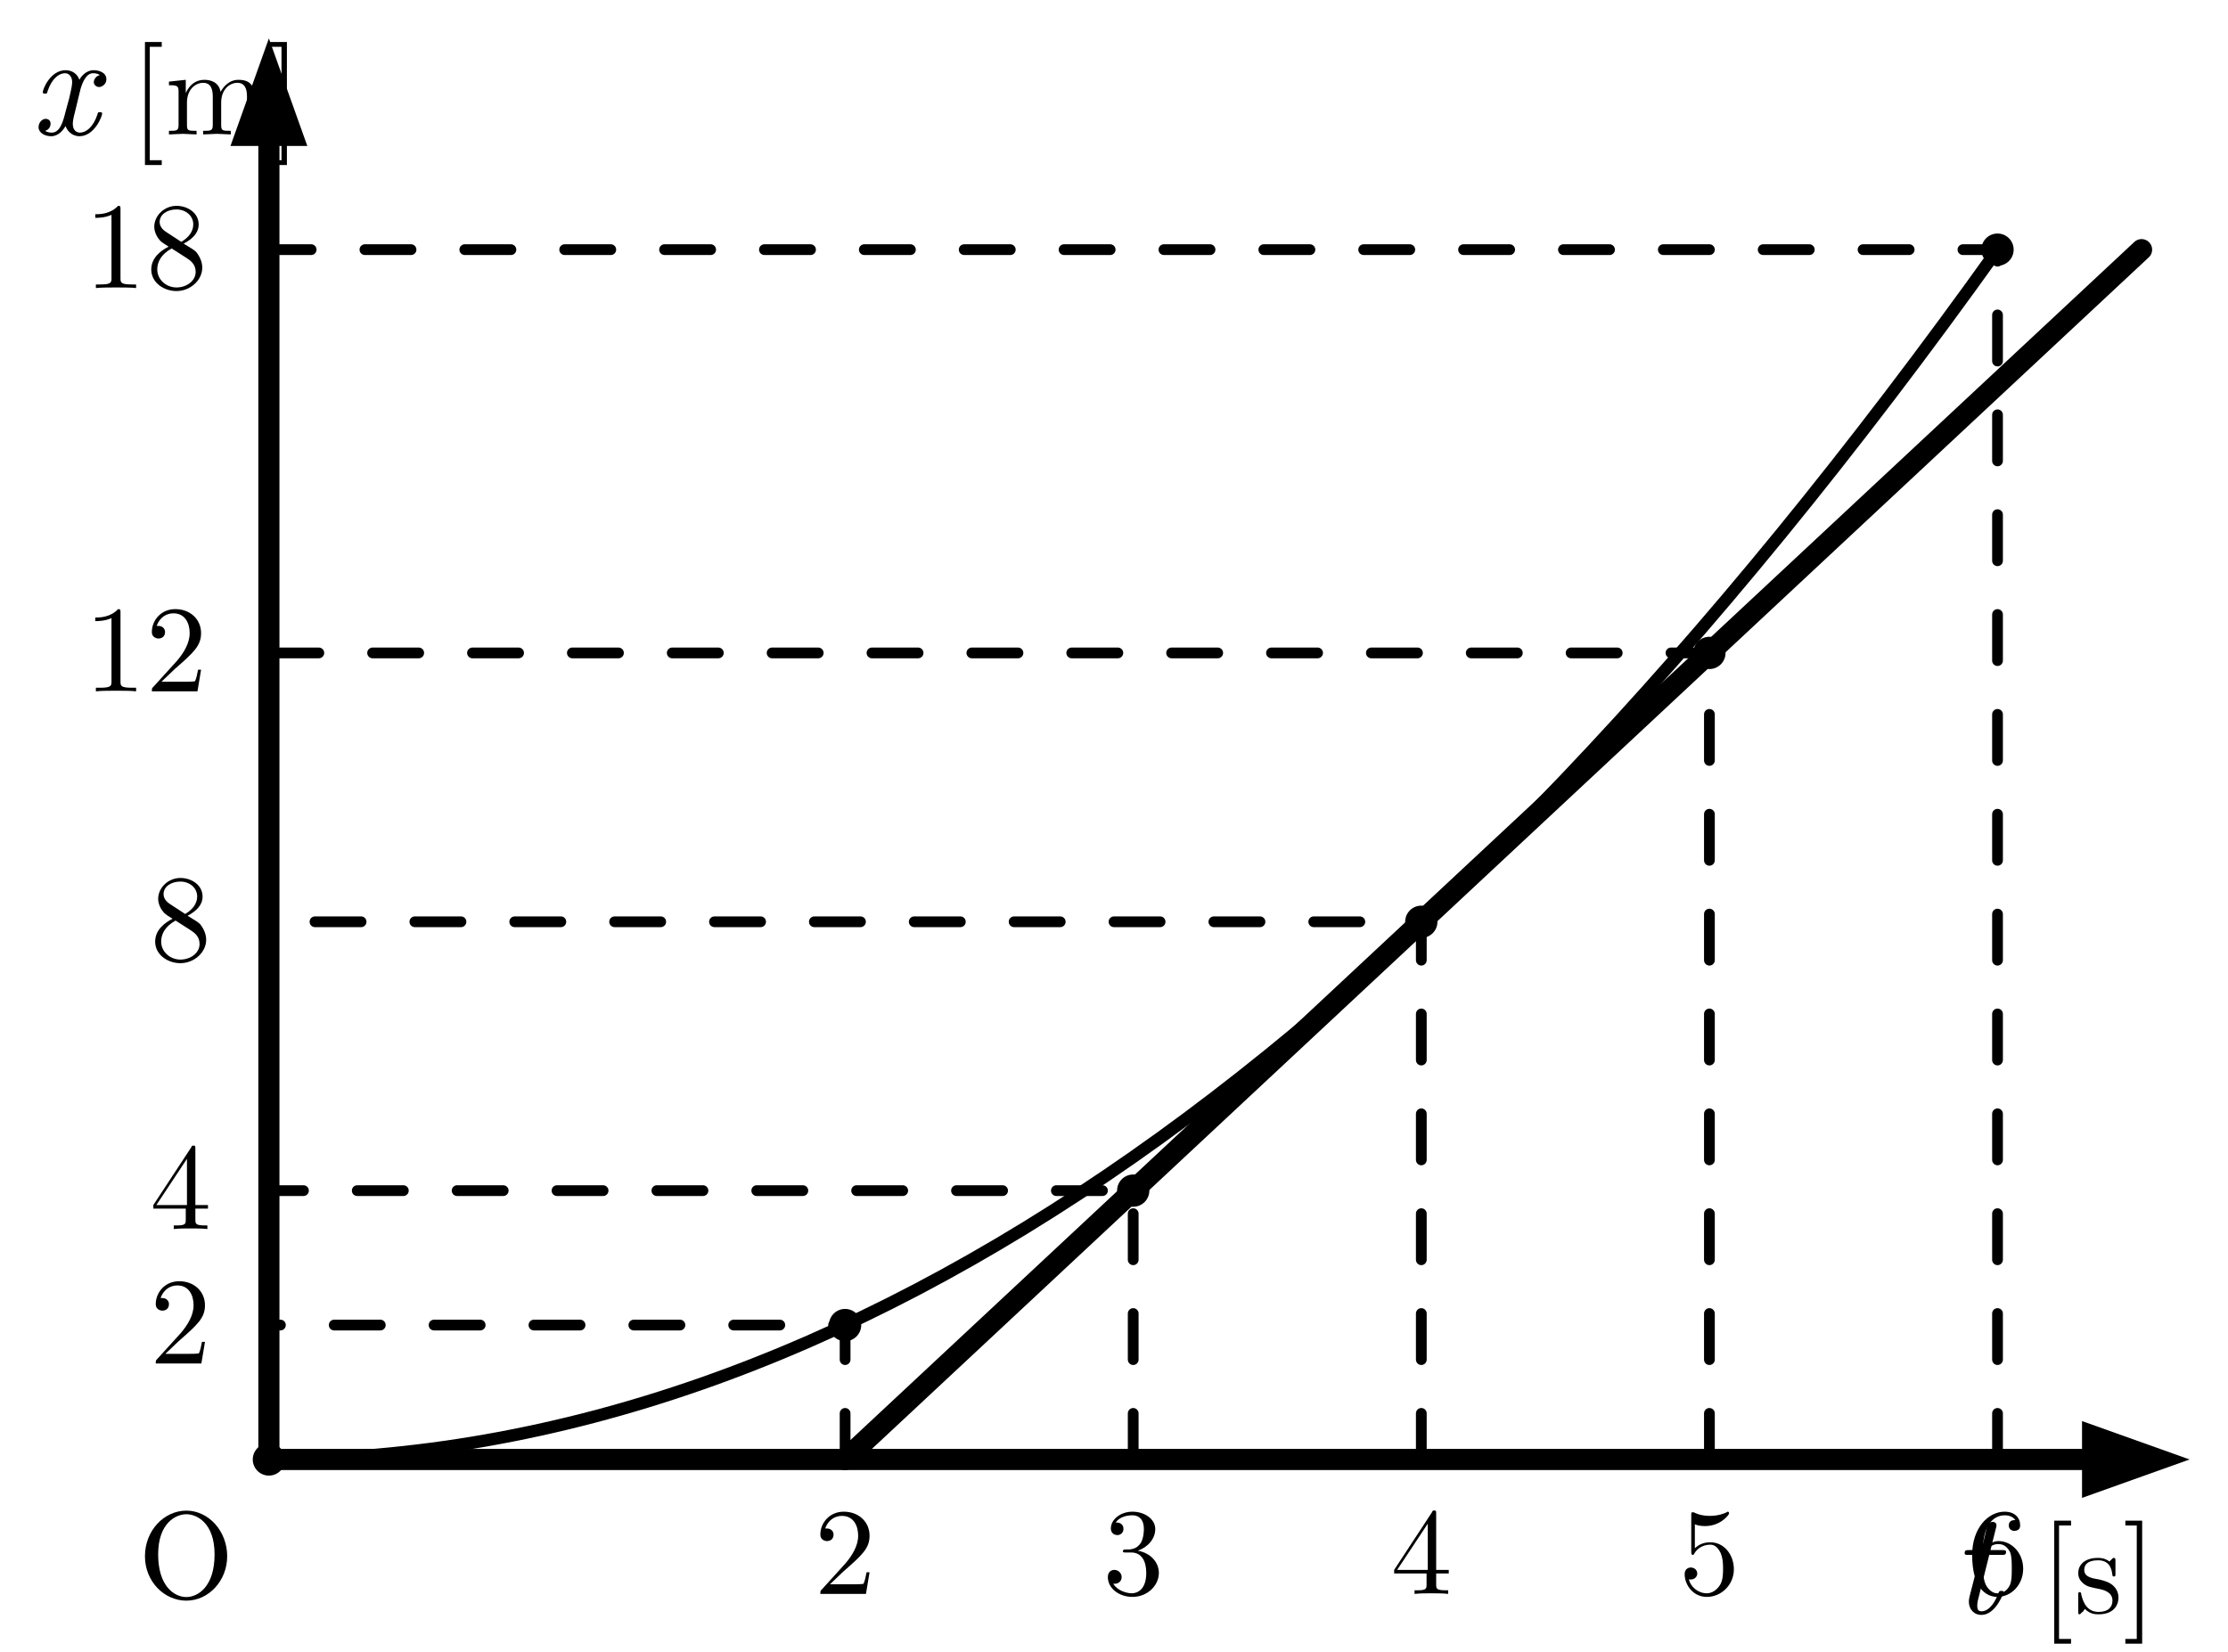
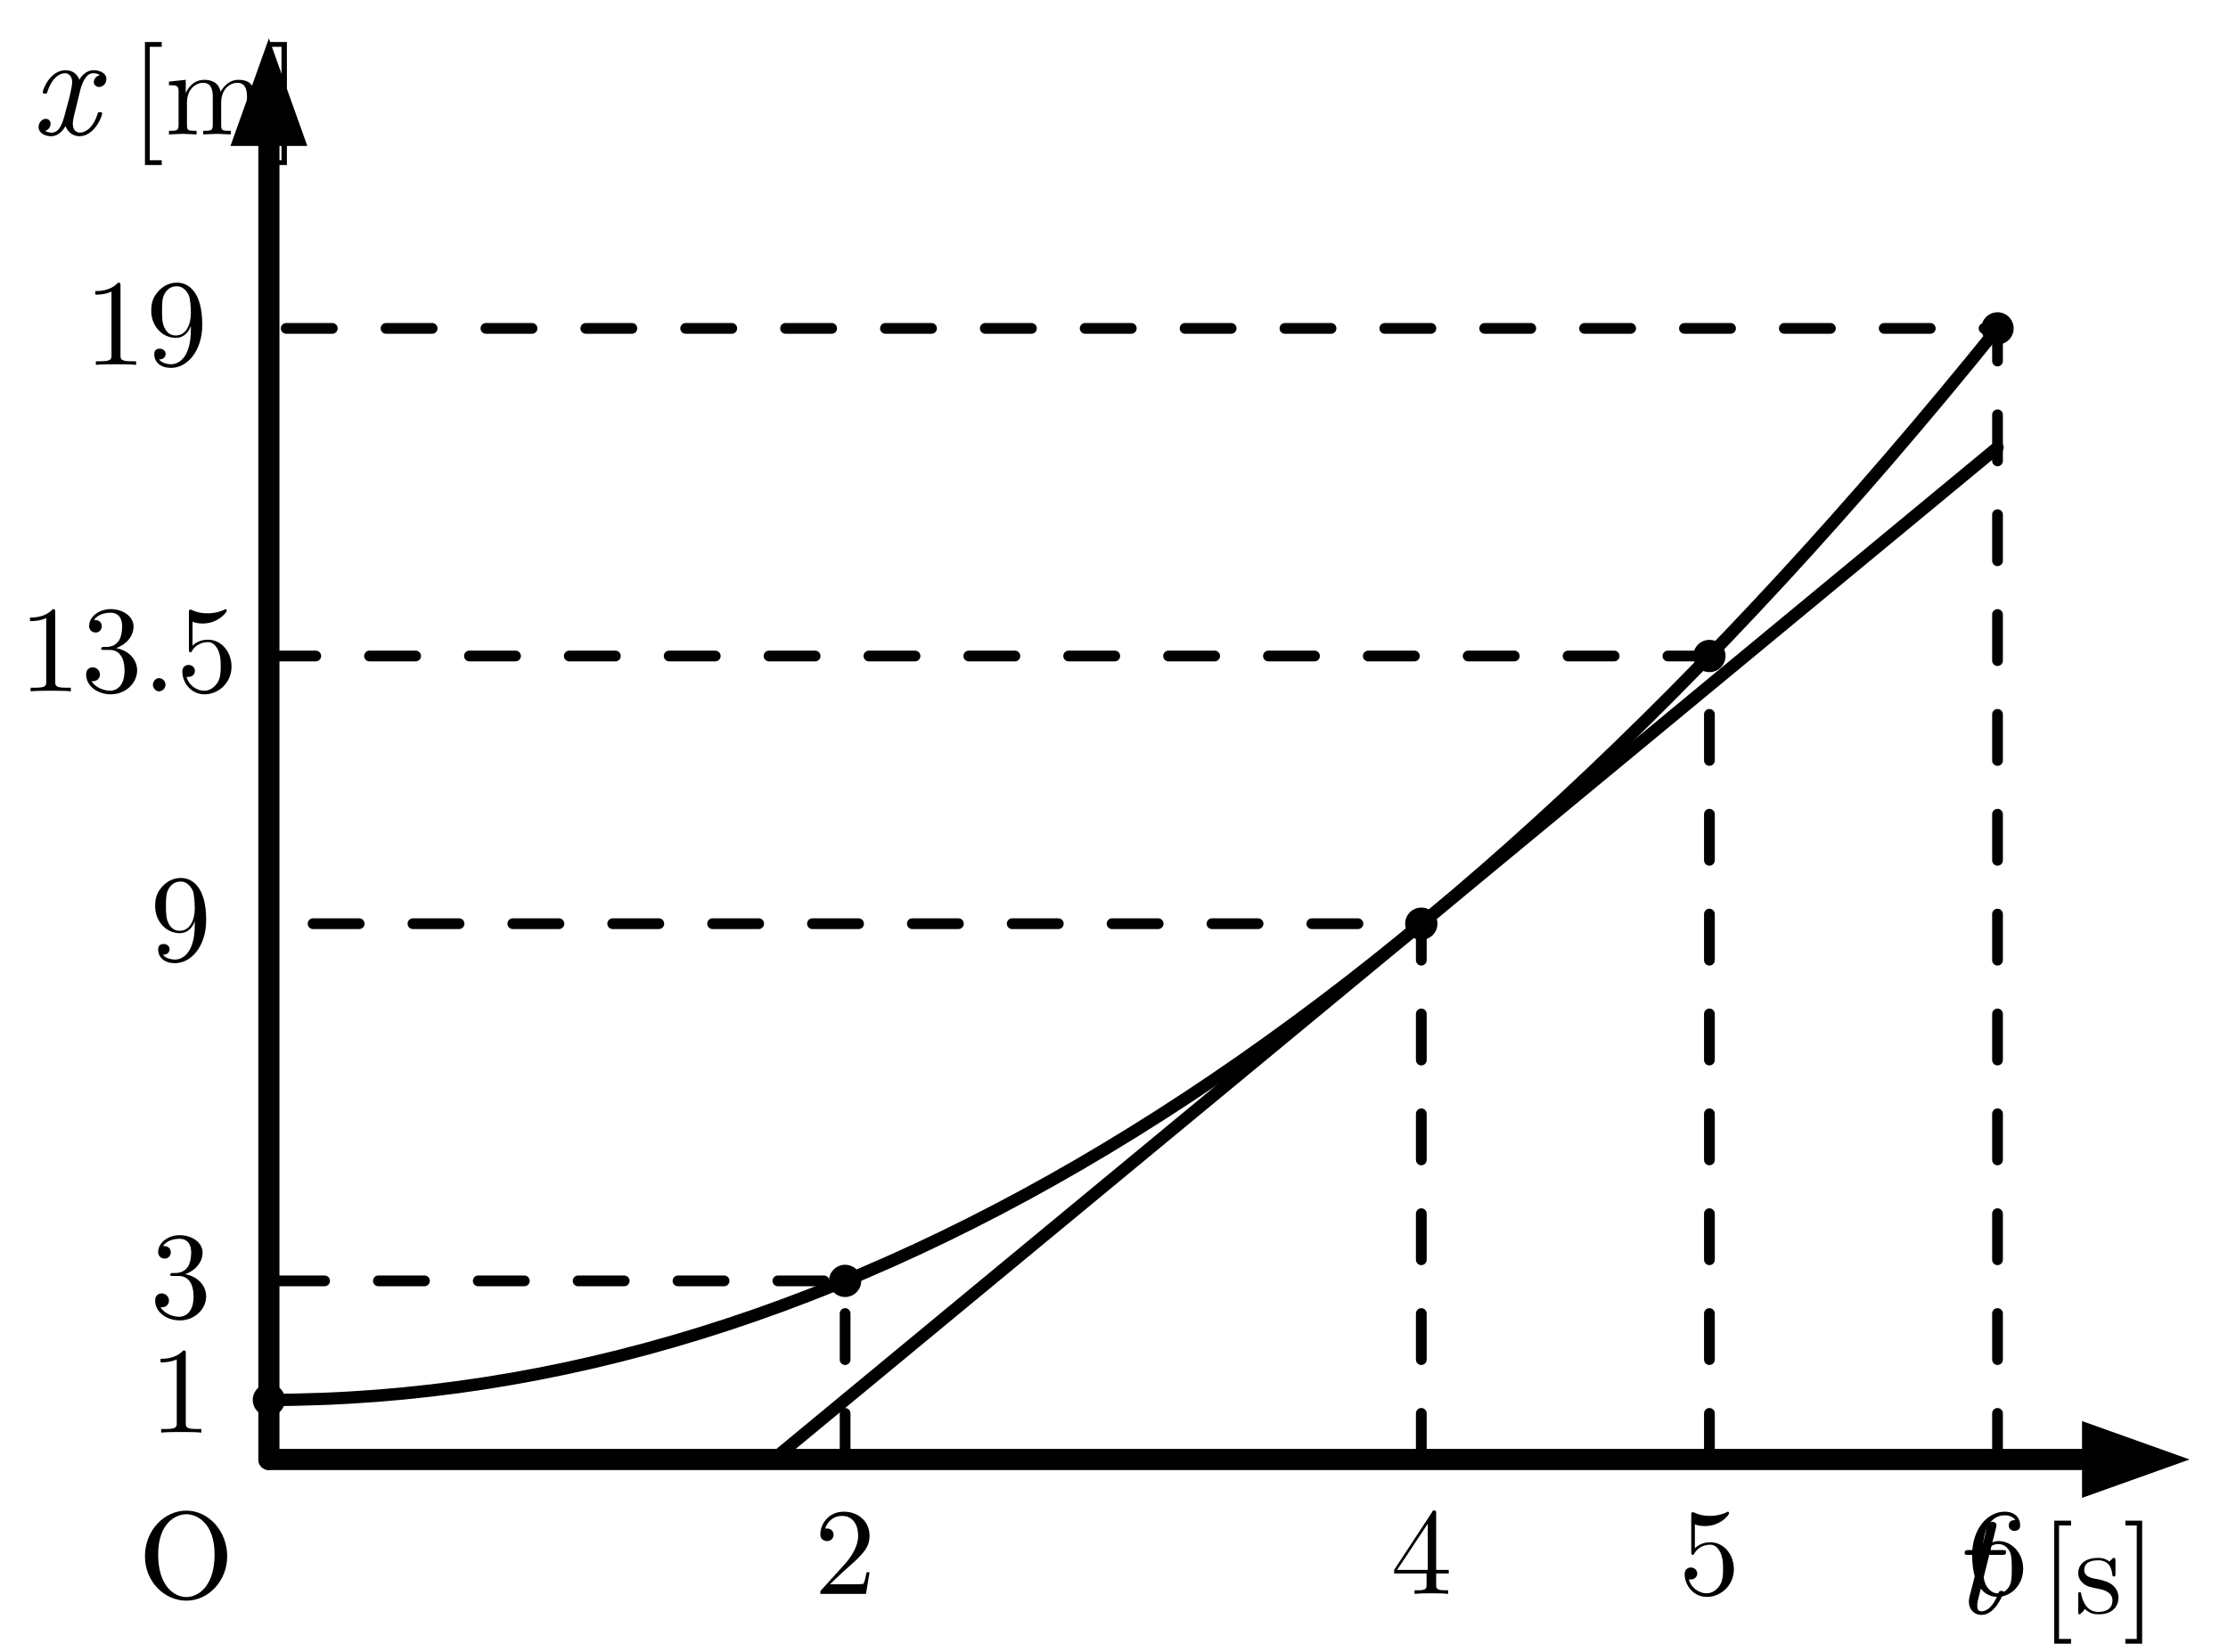
<svg xmlns="http://www.w3.org/2000/svg" width="58mm" height="43mm" viewBox="0 0 58 43">
  <defs>
    <style>
      .main { stroke:#000; stroke-width:0.55; fill:none; stroke-linecap:round; stroke-linejoin:round; }
      .thin { stroke:#000; stroke-width:0.32; fill:none; stroke-linecap:round; stroke-linejoin:round; }
      .dash { stroke:#000; stroke-width:0.28; fill:none; stroke-dasharray:1.2 1.4; stroke-linecap:round; }
      .axis-arrow { fill:#000; stroke:none; }
      .point { fill:#000; stroke:none; }
      .label, .math-label, .axis-label {
        font-family:"CMU Serif","Computer Modern Serif","Latin Modern Roman","Times New Roman",serif;
        fill:#000;
      }
      .label { font-size:3.2px; font-style:normal; }
      .math-label { font-size:3.2px; font-style:normal; }
      .axis-label { font-size:3.8px; font-style:italic; }
    </style>
  </defs>
  <line class="main" x1="7" y1="38" x2="54.2" y2="38" />
  <polygon class="axis-arrow" points="57,38 54.2,37 54.2,39" />
  <line class="main" x1="7" y1="38" x2="7" y2="3.8" />
  <polygon class="axis-arrow" points="7,1 6,3.8 8,3.8" />
  <text class="label" x="3.6" y="41.6">O</text>
  <text class="axis-label" x="50.8" y="42">t</text>
  <text class="math-label" x="53.1" y="42">[s]</text>
  <text class="axis-label" x="0.8" y="3.5">x</text>
  <text class="math-label" x="3.4" y="3.5">[m]</text>
  <g class="dash">
-     <path d="M22 38 V34.5 H7" />
-     <path d="M29.5 38 V31 H7" />
-     <path d="M37 38 V24 H7" />
-     <path d="M44.5 38 V17 H7" />
-     <path d="M52 38 V6.5 H7" />
+     <path d="M22 38 V33.35 H7" />
+     <path d="M37 38 V24.05 H7" />
+     <path d="M44.5 38 V17.08 H7" />
+     <path d="M52 38 V8.55 H7" />
  </g>
  <g class="label">
    <text x="21.2" y="41.5">2</text>
-     <text x="28.7" y="41.5">3</text>
    <text x="36.2" y="41.5">4</text>
    <text x="43.7" y="41.5">5</text>
    <text x="51.2" y="41.5">6</text>
-     <text x="3.9" y="35.5">2</text>
-     <text x="3.9" y="32">4</text>
-     <text x="3.9" y="25">8</text>
-     <text x="2.2" y="18">12</text>
-     <text x="2.2" y="7.5">18</text>
+     <text x="3.9" y="37.3">1</text>
+     <text x="3.9" y="34.3">3</text>
+     <text x="3.9" y="25.0">9</text>
+     <text x="0.5" y="18.0">13.5</text>
+     <text x="2.2" y="9.5">19</text>
  </g>
-   <path class="thin" d="M7 38 Q29.5 38 52 6.5" />
-   <line class="main" x1="22" y1="38" x2="55.75" y2="6.5" />
-   <circle class="point" cx="7" cy="38" r="0.42" />
-   <circle class="point" cx="22" cy="34.5" r="0.42" />
-   <circle class="point" cx="37" cy="24" r="0.42" />
-   <circle class="point" cx="52" cy="6.5" r="0.42" />
-   <circle class="point" cx="29.5" cy="31" r="0.42" />
-   <circle class="point" cx="44.5" cy="17" r="0.42" />
+   <path class="thin" d="M7 36.45 Q29.5 36.45 52 8.55" />
+   <line class="thin" x1="20.13" y1="38" x2="52" y2="11.65" />
+   <circle class="point" cx="7" cy="36.45" r="0.42" />
+   <circle class="point" cx="22" cy="33.35" r="0.42" />
+   <circle class="point" cx="37" cy="24.05" r="0.42" />
+   <circle class="point" cx="44.5" cy="17.08" r="0.42" />
+   <circle class="point" cx="52" cy="8.55" r="0.42" />
</svg>
